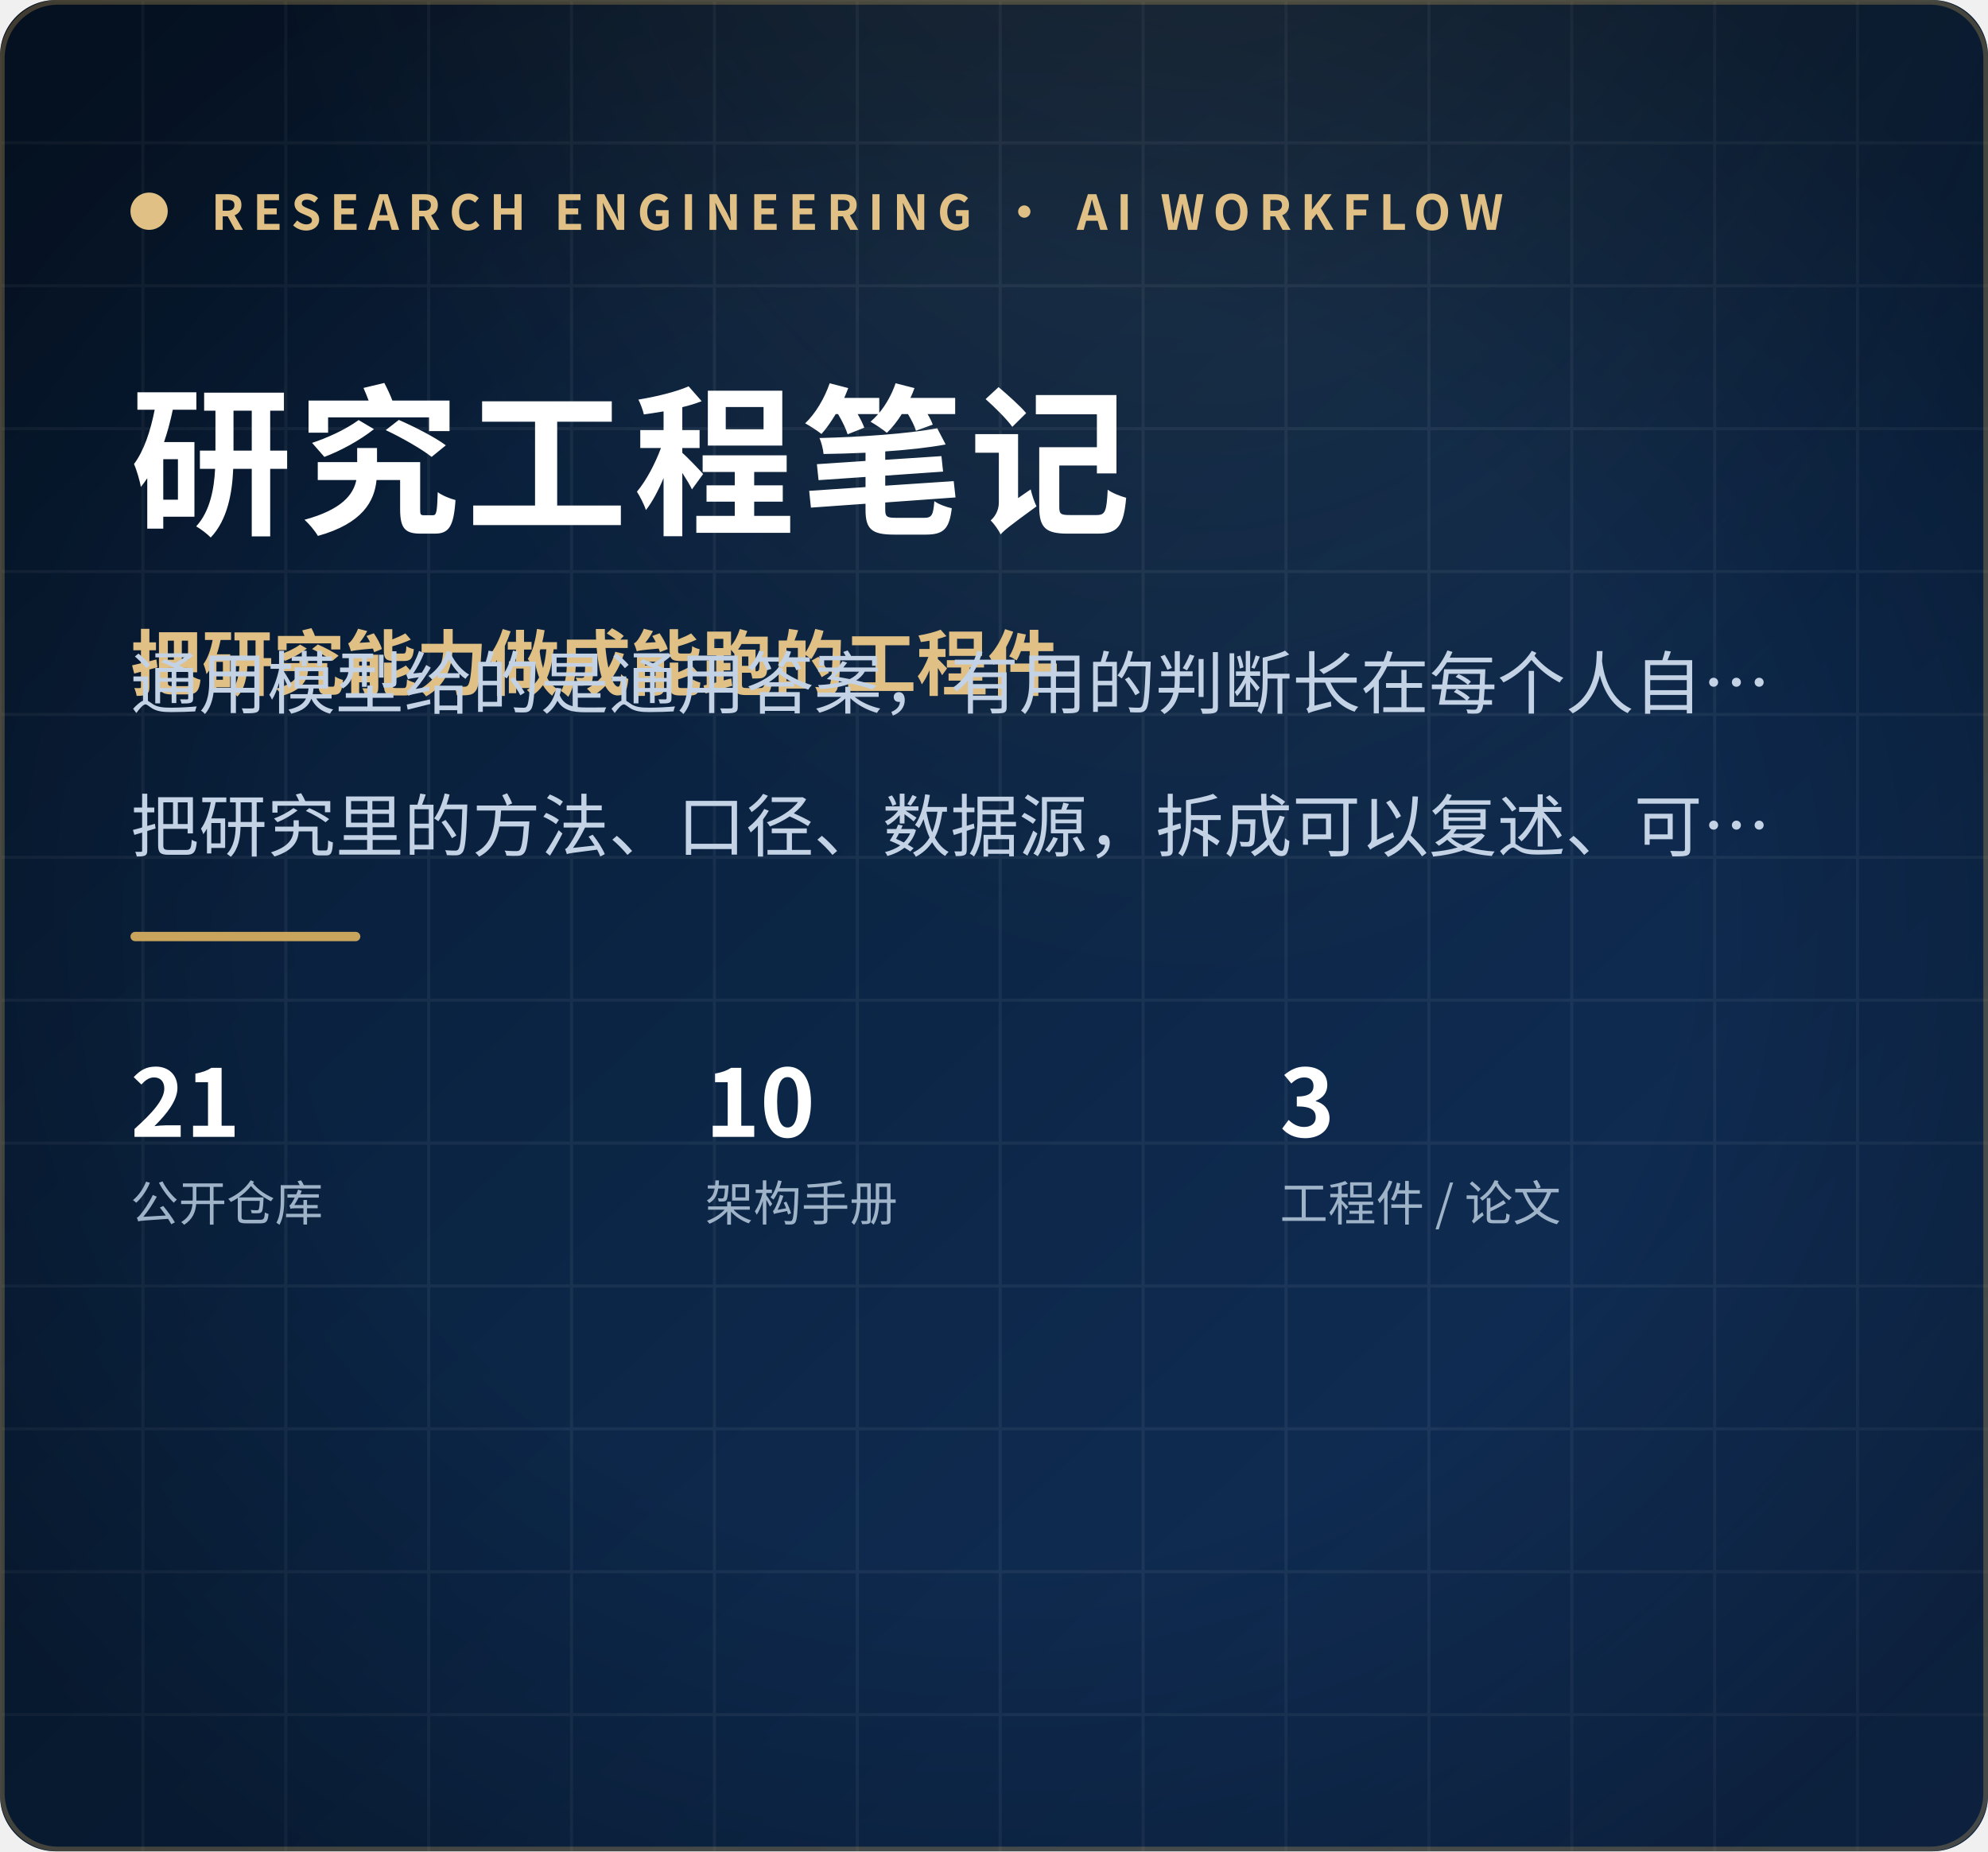
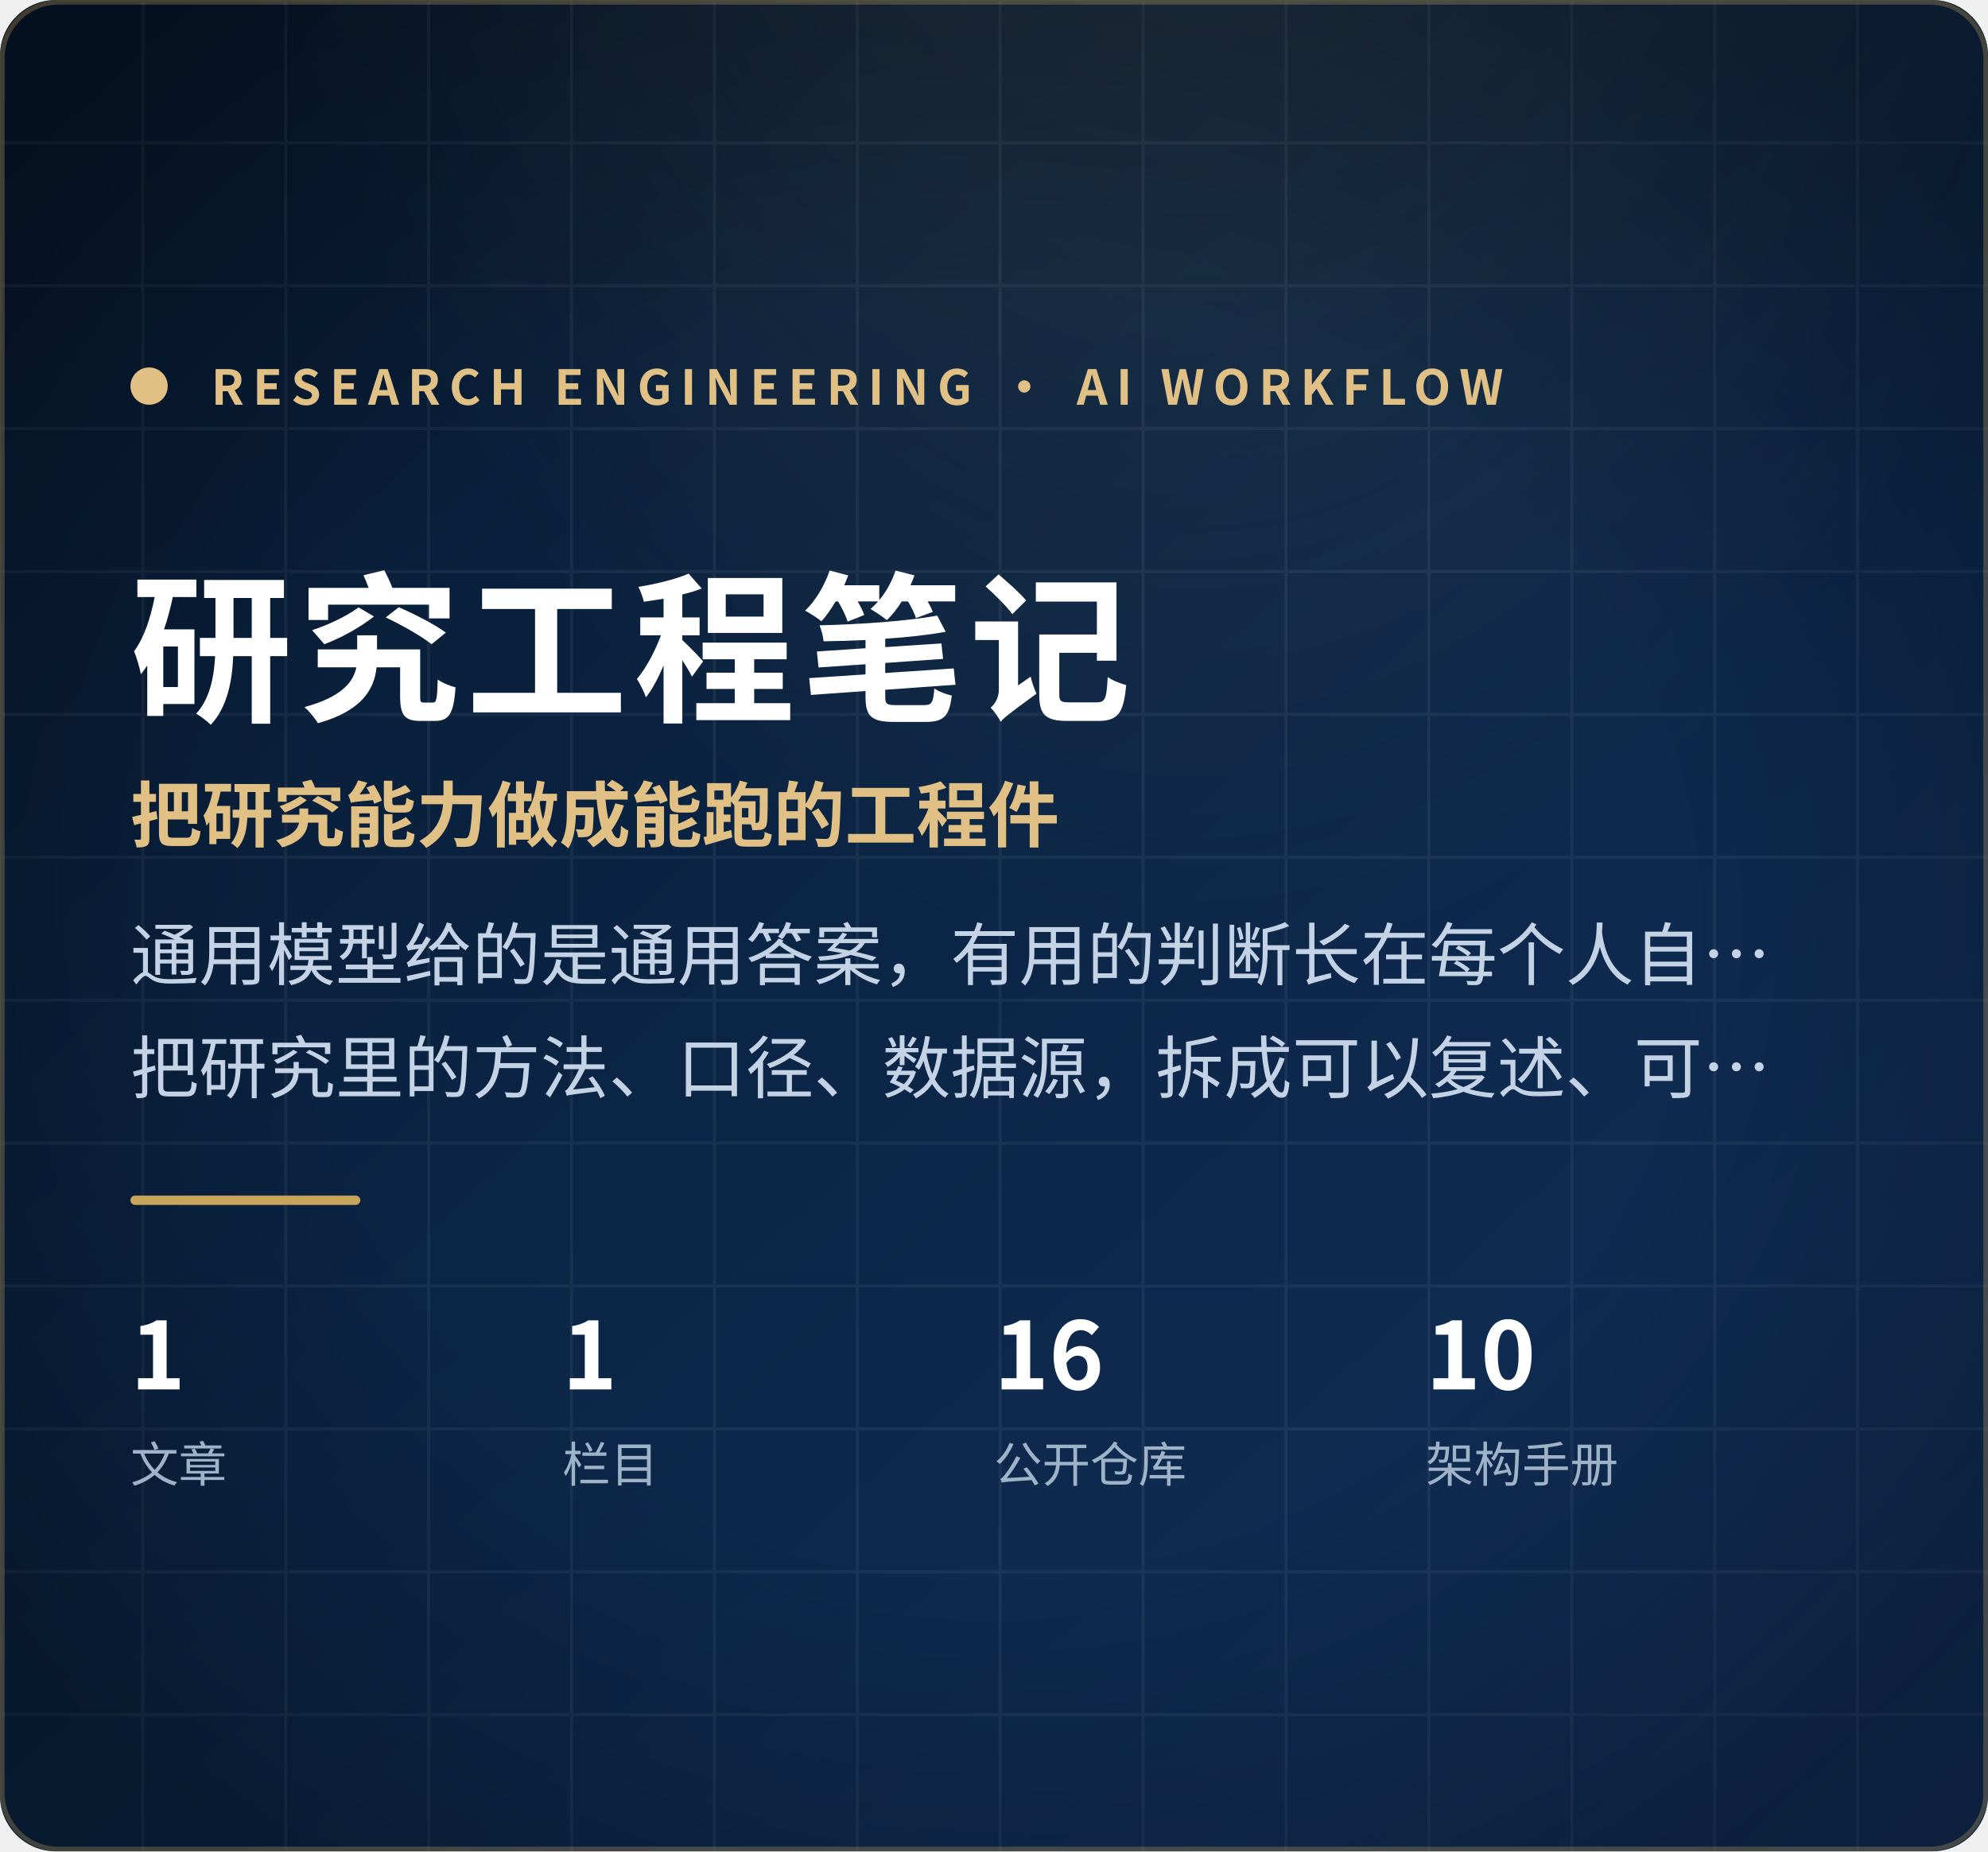
<svg xmlns="http://www.w3.org/2000/svg" width="640" height="596" viewBox="0 0 640 596" role="img" aria-label="研究工程笔记 · 把研究能力做成能跑的工程件">
  <defs>
    <linearGradient id="g4e408c39ed" x1="0" y1="0" x2="1" y2="1">
      <stop offset="0" stop-color="#07182e" />
      <stop offset="0.46" stop-color="#0b2545" />
      <stop offset="1" stop-color="#13315c" />
    </linearGradient>
    <radialGradient id="g5e46a66d71" cx="0.5" cy="0.5" r="0.5">
      <stop offset="0" stop-color="#c8a45c" stop-opacity="0.40" />
      <stop offset="0.45" stop-color="#c8a45c" stop-opacity="0.10" />
      <stop offset="1" stop-color="#c8a45c" stop-opacity="0" />
    </radialGradient>
    <radialGradient id="gb0d85787fc" cx="0.5" cy="0.5" r="0.62">
      <stop offset="0.55" stop-color="#000000" stop-opacity="0" />
      <stop offset="1" stop-color="#000000" stop-opacity="0.32" />
    </radialGradient>
    <clipPath id="g81f6bdd832">
      <rect width="640" height="596" rx="18" />
    </clipPath>
  </defs>
  <g clip-path="url(#g81f6bdd832)">
    <rect width="640" height="596" fill="url(#g4e408c39ed)" />
    <ellipse cx="384" cy="-268" rx="333" ry="584" fill="url(#g5e46a66d71)" />
    <path d="M0 0 V596 M46 0 V596 M92 0 V596 M138 0 V596 M184 0 V596 M230 0 V596 M276 0 V596 M322 0 V596 M368 0 V596 M414 0 V596 M460 0 V596 M506 0 V596 M552 0 V596 M598 0 V596 M0 0 H640 M0 46 H640 M0 92 H640 M0 138 H640 M0 184 H640 M0 230 H640 M0 276 H640 M0 322 H640 M0 368 H640 M0 414 H640 M0 460 H640 M0 506 H640 M0 552 H640" stroke="#ffffff" stroke-opacity="0.055" stroke-width="1" />
    <rect width="640" height="596" fill="url(#gb0d85787fc)" />
  </g>
  <rect x="0.75" y="0.75" width="638.5" height="594.5" rx="18" fill="none" stroke="#c8a45c" stroke-opacity="0.30" stroke-width="1.5" />
-   <circle cx="48" cy="68" r="6" fill="#e0c084" />
-   <text x="68.0" y="74.0" font-family="-apple-system,BlinkMacSystemFont,'Segoe UI','PingFang SC','Hiragino Sans GB','Microsoft YaHei','Source Han Sans SC','Noto Sans CJK SC',sans-serif" font-size="15.5" font-weight="600" fill="#e0c084" letter-spacing="2.8">RESEARCH ENGINEERING · AI WORKFLOW</text>
-   <text x="42.0" y="168.0" font-family="-apple-system,BlinkMacSystemFont,'Segoe UI','PingFang SC','Hiragino Sans GB','Microsoft YaHei','Source Han Sans SC','Noto Sans CJK SC',sans-serif" font-size="52" font-weight="800" fill="#ffffff" letter-spacing="2">研究工程笔记</text>
-   <text x="42.0" y="222.0" font-family="-apple-system,BlinkMacSystemFont,'Segoe UI','PingFang SC','Hiragino Sans GB','Microsoft YaHei','Source Han Sans SC','Noto Sans CJK SC',sans-serif" font-size="23" font-weight="600" fill="#e0c084">把研究能力做成能跑的工程件</text>
-   <text x="42.0" y="228.0" font-family="-apple-system,BlinkMacSystemFont,'Segoe UI','PingFang SC','Hiragino Sans GB','Microsoft YaHei','Source Han Sans SC','Noto Sans CJK SC',sans-serif" font-size="22" font-weight="400" fill="#c3d2e4">通用模型给的是通用答案，有用的判断长在每个人自…</text>
-   <text x="42.0" y="274.0" font-family="-apple-system,BlinkMacSystemFont,'Segoe UI','PingFang SC','Hiragino Sans GB','Microsoft YaHei','Source Han Sans SC','Noto Sans CJK SC',sans-serif" font-size="22" font-weight="400" fill="#c3d2e4">把研究里的方法、口径、数据源，拆成可以复述、可…</text>
-   <rect x="42" y="300" width="74" height="3" rx="1.5" fill="#c8a45c" />
-   <text x="42.0" y="366.0" font-family="-apple-system,BlinkMacSystemFont,'Segoe UI','PingFang SC','Hiragino Sans GB','Microsoft YaHei','Source Han Sans SC','Noto Sans CJK SC',sans-serif" font-size="30" font-weight="800" fill="#ffffff">21</text>
-   <text x="42.0" y="393.0" font-family="-apple-system,BlinkMacSystemFont,'Segoe UI','PingFang SC','Hiragino Sans GB','Microsoft YaHei','Source Han Sans SC','Noto Sans CJK SC',sans-serif" font-size="15.5" font-weight="400" fill="#9fb3c8">公开仓库</text>
-   <text x="227.0" y="366.0" font-family="-apple-system,BlinkMacSystemFont,'Segoe UI','PingFang SC','Hiragino Sans GB','Microsoft YaHei','Source Han Sans SC','Noto Sans CJK SC',sans-serif" font-size="30" font-weight="800" fill="#ffffff">10</text>
-   <text x="227.0" y="393.0" font-family="-apple-system,BlinkMacSystemFont,'Segoe UI','PingFang SC','Hiragino Sans GB','Microsoft YaHei','Source Han Sans SC','Noto Sans CJK SC',sans-serif" font-size="15.5" font-weight="400" fill="#9fb3c8">架构手册</text>
-   <text x="412.0" y="366.0" font-family="-apple-system,BlinkMacSystemFont,'Segoe UI','PingFang SC','Hiragino Sans GB','Microsoft YaHei','Source Han Sans SC','Noto Sans CJK SC',sans-serif" font-size="30" font-weight="800" fill="#ffffff">3</text>
-   <text x="412.0" y="393.0" font-family="-apple-system,BlinkMacSystemFont,'Segoe UI','PingFang SC','Hiragino Sans GB','Microsoft YaHei','Source Han Sans SC','Noto Sans CJK SC',sans-serif" font-size="15.5" font-weight="400" fill="#9fb3c8">工程件 / 论文</text>
+   <circle cx="48" cy="124.3" r="6" fill="#e0c084" />
+   <text x="68.0" y="130.3" font-family="-apple-system,BlinkMacSystemFont,'Segoe UI','PingFang SC','Hiragino Sans GB','Microsoft YaHei','Source Han Sans SC','Noto Sans CJK SC',sans-serif" font-size="15.5" font-weight="600" fill="#e0c084" letter-spacing="2.8">RESEARCH ENGINEERING · AI WORKFLOW</text>
+   <text x="42.0" y="228.3" font-family="-apple-system,BlinkMacSystemFont,'Segoe UI','PingFang SC','Hiragino Sans GB','Microsoft YaHei','Source Han Sans SC','Noto Sans CJK SC',sans-serif" font-size="52" font-weight="800" fill="#ffffff" letter-spacing="2">研究工程笔记</text>
+   <text x="42.0" y="270.8" font-family="-apple-system,BlinkMacSystemFont,'Segoe UI','PingFang SC','Hiragino Sans GB','Microsoft YaHei','Source Han Sans SC','Noto Sans CJK SC',sans-serif" font-size="23" font-weight="600" fill="#e0c084">把研究能力做成能跑的工程件</text>
+   <text x="42.0" y="315.4" font-family="-apple-system,BlinkMacSystemFont,'Segoe UI','PingFang SC','Hiragino Sans GB','Microsoft YaHei','Source Han Sans SC','Noto Sans CJK SC',sans-serif" font-size="22" font-weight="400" fill="#c3d2e4">通用模型给的是通用答案，有用的判断长在每个人自…</text>
+   <text x="42.0" y="351.8" font-family="-apple-system,BlinkMacSystemFont,'Segoe UI','PingFang SC','Hiragino Sans GB','Microsoft YaHei','Source Han Sans SC','Noto Sans CJK SC',sans-serif" font-size="22" font-weight="400" fill="#c3d2e4">把研究里的方法、口径、数据源，拆成可以复述、可…</text>
+   <rect x="42" y="384.9" width="74" height="3" rx="1.5" fill="#c8a45c" />
+   <text x="42.0" y="447.3" font-family="-apple-system,BlinkMacSystemFont,'Segoe UI','PingFang SC','Hiragino Sans GB','Microsoft YaHei','Source Han Sans SC','Noto Sans CJK SC',sans-serif" font-size="30" font-weight="800" fill="#ffffff">1</text>
+   <text x="42.0" y="477.1" font-family="-apple-system,BlinkMacSystemFont,'Segoe UI','PingFang SC','Hiragino Sans GB','Microsoft YaHei','Source Han Sans SC','Noto Sans CJK SC',sans-serif" font-size="15.5" font-weight="400" fill="#9fb3c8">文章</text>
+   <text x="181.0" y="447.3" font-family="-apple-system,BlinkMacSystemFont,'Segoe UI','PingFang SC','Hiragino Sans GB','Microsoft YaHei','Source Han Sans SC','Noto Sans CJK SC',sans-serif" font-size="30" font-weight="800" fill="#ffffff">1</text>
+   <text x="181.0" y="477.1" font-family="-apple-system,BlinkMacSystemFont,'Segoe UI','PingFang SC','Hiragino Sans GB','Microsoft YaHei','Source Han Sans SC','Noto Sans CJK SC',sans-serif" font-size="15.5" font-weight="400" fill="#9fb3c8">栏目</text>
+   <text x="320.0" y="447.3" font-family="-apple-system,BlinkMacSystemFont,'Segoe UI','PingFang SC','Hiragino Sans GB','Microsoft YaHei','Source Han Sans SC','Noto Sans CJK SC',sans-serif" font-size="30" font-weight="800" fill="#ffffff">16</text>
+   <text x="320.0" y="477.1" font-family="-apple-system,BlinkMacSystemFont,'Segoe UI','PingFang SC','Hiragino Sans GB','Microsoft YaHei','Source Han Sans SC','Noto Sans CJK SC',sans-serif" font-size="15.5" font-weight="400" fill="#9fb3c8">公开仓库</text>
+   <text x="459.0" y="447.3" font-family="-apple-system,BlinkMacSystemFont,'Segoe UI','PingFang SC','Hiragino Sans GB','Microsoft YaHei','Source Han Sans SC','Noto Sans CJK SC',sans-serif" font-size="30" font-weight="800" fill="#ffffff">10</text>
+   <text x="459.0" y="477.1" font-family="-apple-system,BlinkMacSystemFont,'Segoe UI','PingFang SC','Hiragino Sans GB','Microsoft YaHei','Source Han Sans SC','Noto Sans CJK SC',sans-serif" font-size="15.5" font-weight="400" fill="#9fb3c8">架构手册</text>
</svg>
